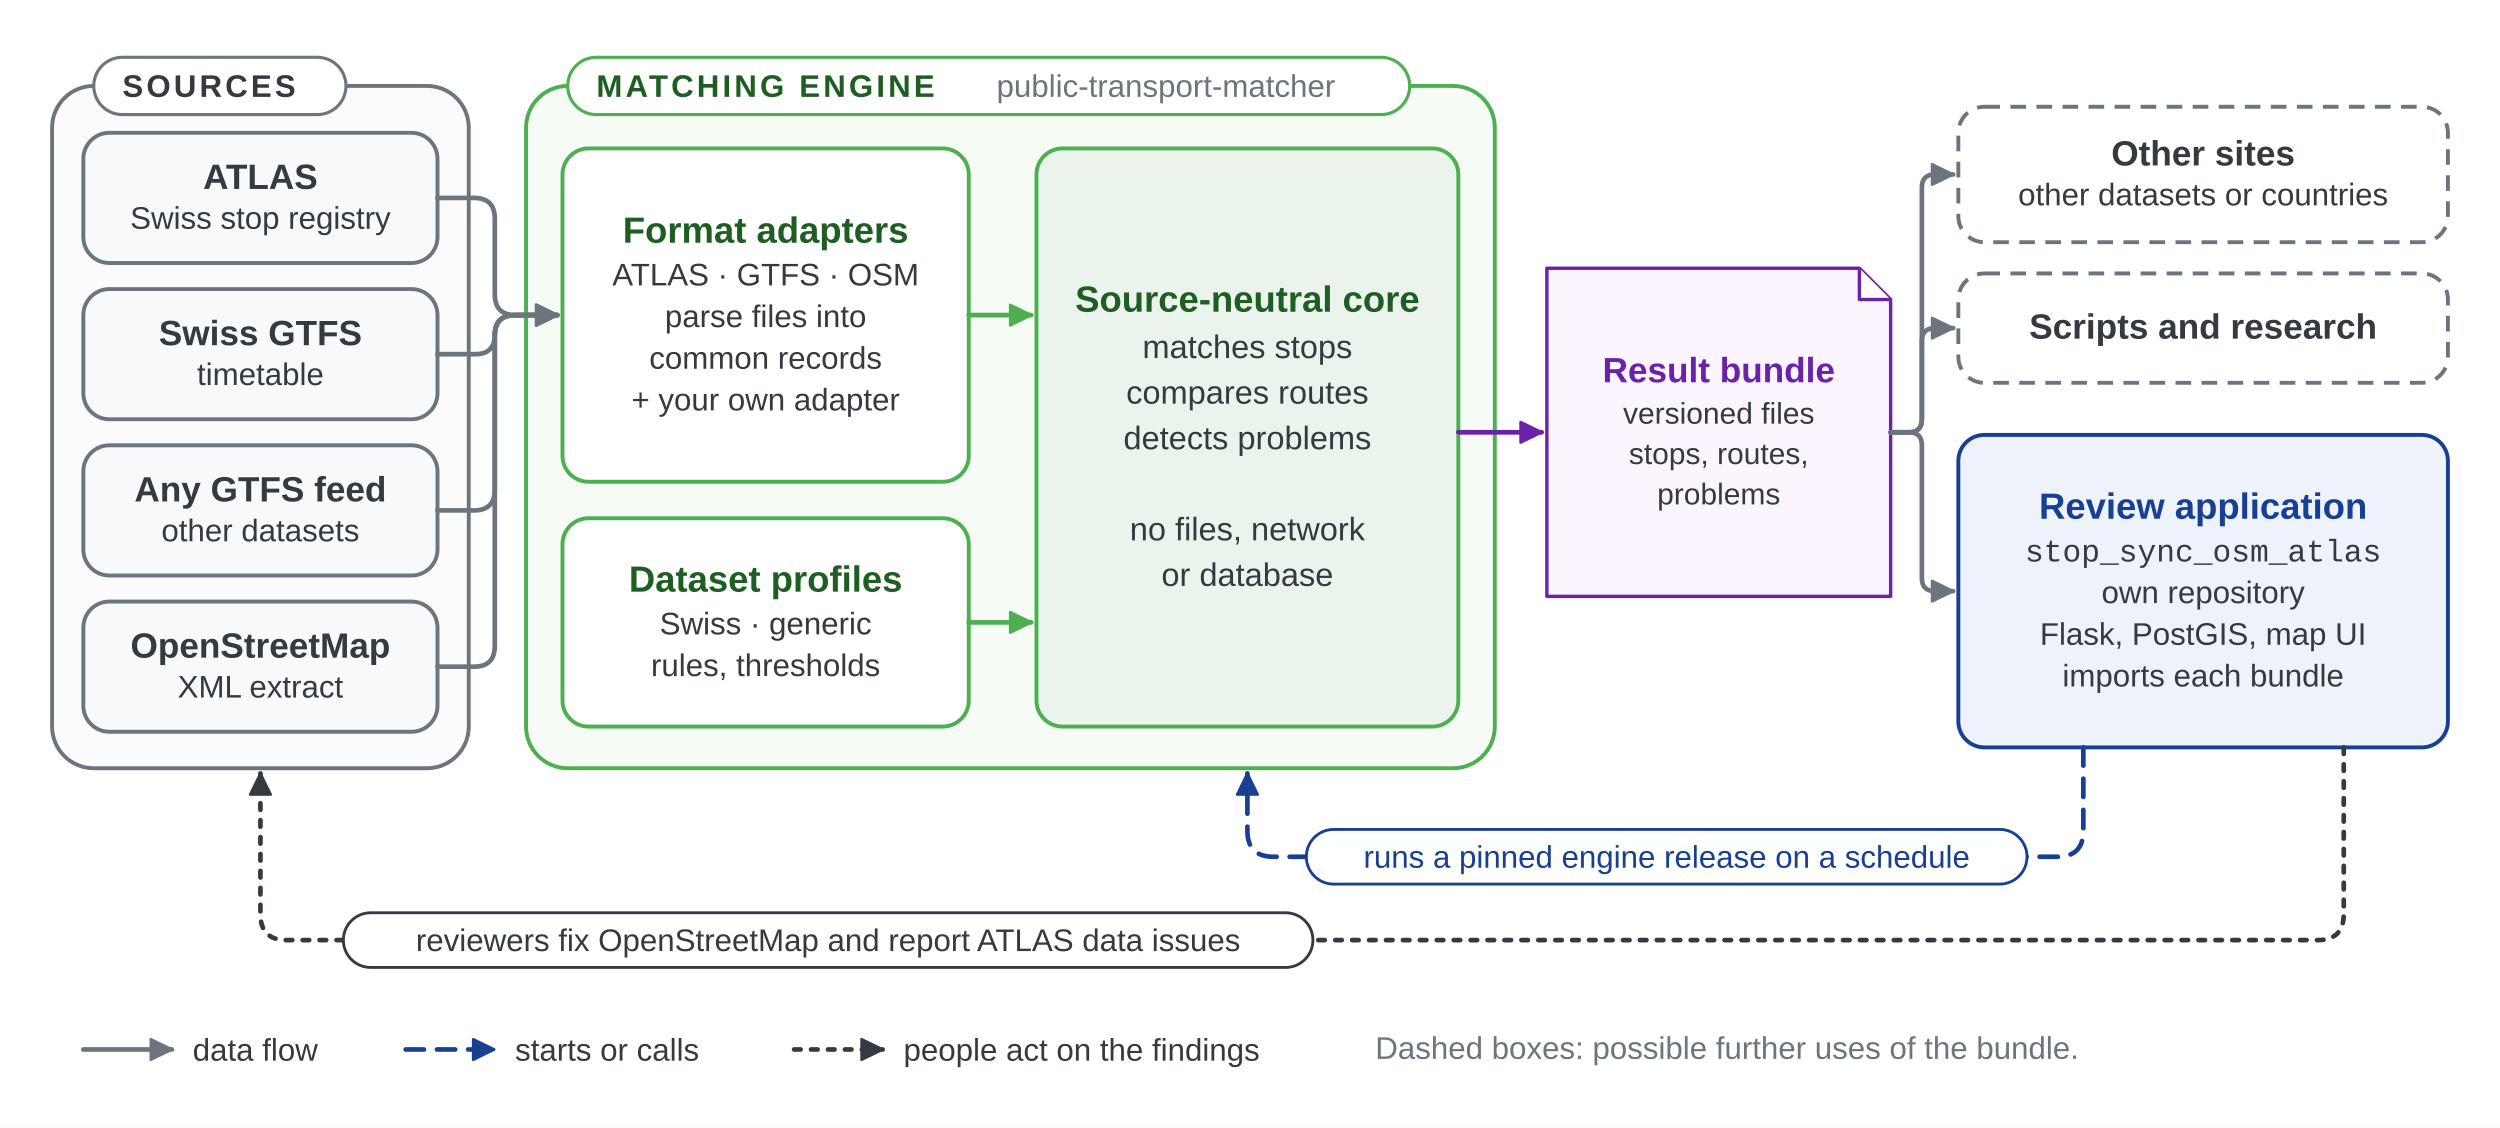
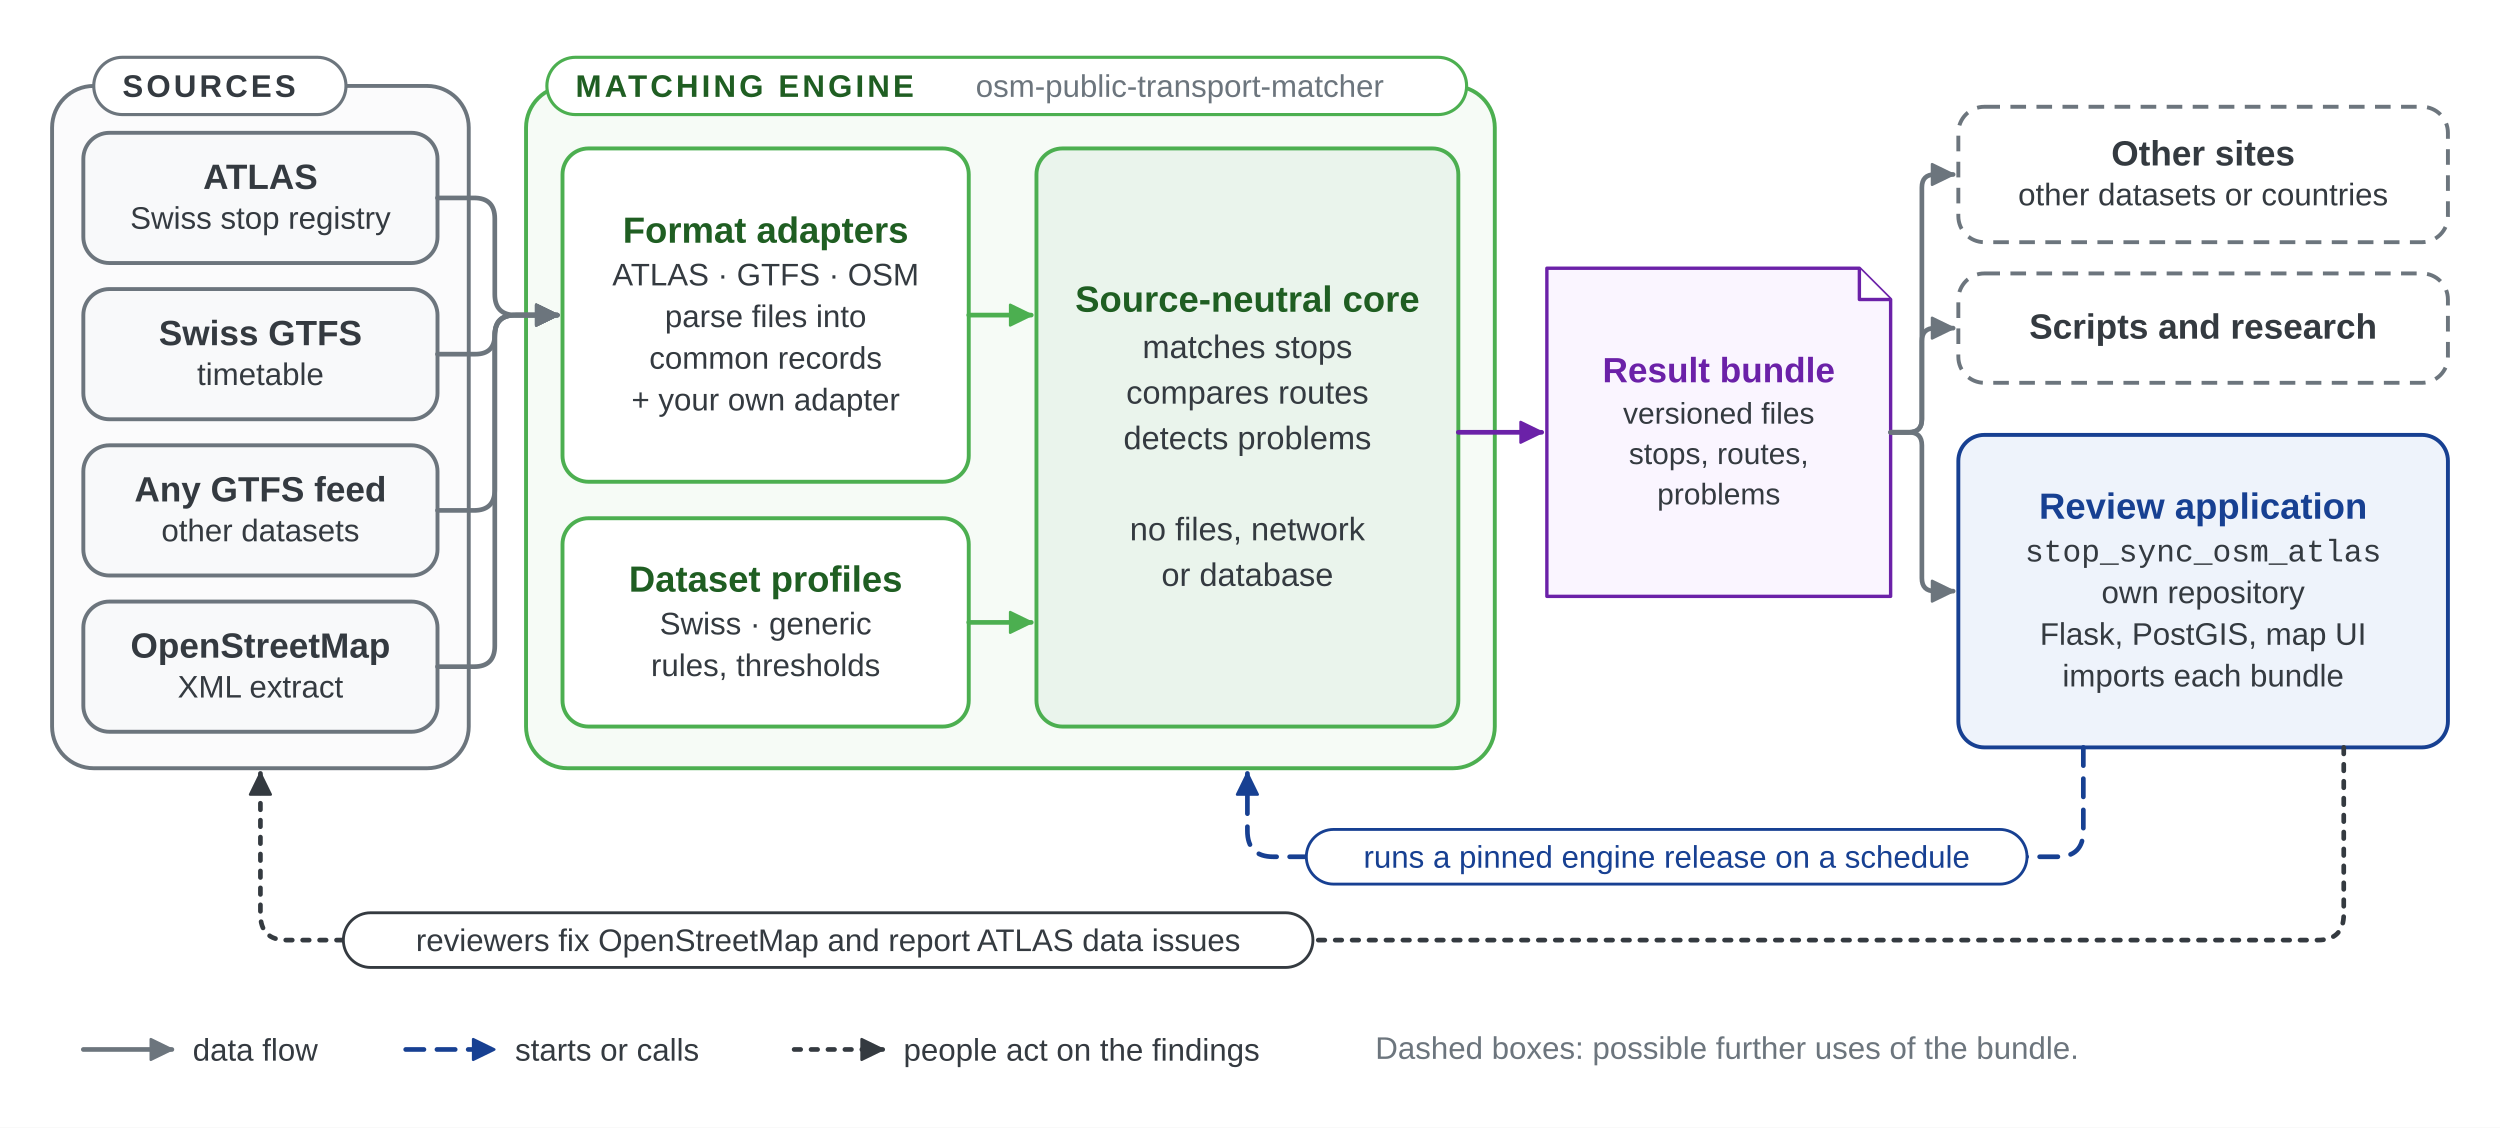
<svg xmlns="http://www.w3.org/2000/svg" viewBox="0 71 960 433" width="960" height="433" role="img" aria-labelledby="diagram-title diagram-desc">
  <rect x="0" y="71" width="960" height="433" fill="#ffffff" />
  <g>
    <rect x="20" y="104" width="160" height="262" rx="16" fill="#fbfbfc" stroke="#6c757d" stroke-width="1.5" />
    <rect x="36" y="93" width="96.86" height="22" rx="11" fill="#ffffff" stroke="#6c757d" stroke-width="1.2" />
    <text x="47" y="108.2" font-family="'Segoe UI', system-ui, -apple-system, 'Helvetica Neue', Arial, sans-serif" font-size="12" fill="#343a40" font-weight="600" letter-spacing="1.2">SOURCES</text>
  </g>
  <g>
    <rect x="32" y="122" width="136" height="50" rx="10" fill="#f8f9fa" stroke="#6c757d" stroke-width="1.5" />
    <text x="100" y="143.55" font-family="'Segoe UI', system-ui, -apple-system, 'Helvetica Neue', Arial, sans-serif" font-size="13.5" fill="#343a40" font-weight="600" text-anchor="middle">ATLAS</text>
    <text x="100" y="158.85" font-family="'Segoe UI', system-ui, -apple-system, 'Helvetica Neue', Arial, sans-serif" font-size="12" fill="#343a40" text-anchor="middle">Swiss stop registry</text>
  </g>
  <g>
    <rect x="32" y="182" width="136" height="50" rx="10" fill="#f8f9fa" stroke="#6c757d" stroke-width="1.5" />
    <text x="100" y="203.55" font-family="'Segoe UI', system-ui, -apple-system, 'Helvetica Neue', Arial, sans-serif" font-size="13.5" fill="#343a40" font-weight="600" text-anchor="middle">Swiss GTFS</text>
    <text x="100" y="218.85" font-family="'Segoe UI', system-ui, -apple-system, 'Helvetica Neue', Arial, sans-serif" font-size="12" fill="#343a40" text-anchor="middle">timetable</text>
  </g>
  <g>
    <rect x="32" y="242" width="136" height="50" rx="10" fill="#f8f9fa" stroke="#6c757d" stroke-width="1.5" />
    <text x="100" y="263.55" font-family="'Segoe UI', system-ui, -apple-system, 'Helvetica Neue', Arial, sans-serif" font-size="13.5" fill="#343a40" font-weight="600" text-anchor="middle">Any GTFS feed</text>
    <text x="100" y="278.85" font-family="'Segoe UI', system-ui, -apple-system, 'Helvetica Neue', Arial, sans-serif" font-size="12" fill="#343a40" text-anchor="middle">other datasets</text>
  </g>
  <g>
    <rect x="32" y="302" width="136" height="50" rx="10" fill="#f8f9fa" stroke="#6c757d" stroke-width="1.5" />
    <text x="100" y="323.55" font-family="'Segoe UI', system-ui, -apple-system, 'Helvetica Neue', Arial, sans-serif" font-size="13.5" fill="#343a40" font-weight="600" text-anchor="middle">OpenStreetMap</text>
    <text x="100" y="338.85" font-family="'Segoe UI', system-ui, -apple-system, 'Helvetica Neue', Arial, sans-serif" font-size="12" fill="#343a40" text-anchor="middle">XML extract</text>
  </g>
  <g>
    <rect x="202" y="104" width="372" height="262" rx="16" fill="#f6fbf6" stroke="#4caf50" stroke-width="1.5" />
-     <rect x="218" y="93" width="323.32" height="22" rx="11" fill="#ffffff" stroke="#4caf50" stroke-width="1.2" />
-     <text x="229" y="108.2" font-family="'Segoe UI', system-ui, -apple-system, 'Helvetica Neue', Arial, sans-serif" font-size="12" fill="#1f5e22" font-weight="600" letter-spacing="1.2">MATCHING ENGINE</text>
-     <text x="382.68" y="108.2" font-family="'Segoe UI', system-ui, -apple-system, 'Helvetica Neue', Arial, sans-serif" font-size="12" fill="#6c757d">public-transport-matcher</text>
+     <rect x="210" y="93" width="353.18" height="22" rx="11" fill="#ffffff" stroke="#4caf50" stroke-width="1.2" />
+     <text x="221" y="108.2" font-family="'Segoe UI', system-ui, -apple-system, 'Helvetica Neue', Arial, sans-serif" font-size="12" fill="#1f5e22" font-weight="600" letter-spacing="1.2">MATCHING ENGINE</text>
+     <a href="https://github.com/openTdataCH/osm-public-transport-matcher" target="_blank">
+       <text x="374.68" y="108.2" font-family="'Segoe UI', system-ui, -apple-system, 'Helvetica Neue', Arial, sans-serif" font-size="12" fill="#6c757d">osm-public-transport-matcher</text>
+     </a>
  </g>
  <g>
    <rect x="216" y="128" width="156" height="128" rx="10" fill="#ffffff" stroke="#4caf50" stroke-width="1.5" />
    <text x="294" y="164.2" font-family="'Segoe UI', system-ui, -apple-system, 'Helvetica Neue', Arial, sans-serif" font-size="14" fill="#1f5e22" font-weight="600" text-anchor="middle">Format adapters</text>
    <text x="294" y="180.6" font-family="'Segoe UI', system-ui, -apple-system, 'Helvetica Neue', Arial, sans-serif" font-size="12" fill="#343a40" text-anchor="middle">ATLAS · GTFS · OSM</text>
    <text x="294" y="196.6" font-family="'Segoe UI', system-ui, -apple-system, 'Helvetica Neue', Arial, sans-serif" font-size="12" fill="#343a40" text-anchor="middle">parse files into</text>
    <text x="294" y="212.6" font-family="'Segoe UI', system-ui, -apple-system, 'Helvetica Neue', Arial, sans-serif" font-size="12" fill="#343a40" text-anchor="middle">common records</text>
    <text x="294" y="228.6" font-family="'Segoe UI', system-ui, -apple-system, 'Helvetica Neue', Arial, sans-serif" font-size="12" fill="#343a40" text-anchor="middle">+ your own adapter</text>
  </g>
  <g>
    <rect x="216" y="270" width="156" height="80" rx="10" fill="#ffffff" stroke="#4caf50" stroke-width="1.5" />
    <text x="294" y="298.2" font-family="'Segoe UI', system-ui, -apple-system, 'Helvetica Neue', Arial, sans-serif" font-size="14" fill="#1f5e22" font-weight="600" text-anchor="middle">Dataset profiles</text>
    <text x="294" y="314.6" font-family="'Segoe UI', system-ui, -apple-system, 'Helvetica Neue', Arial, sans-serif" font-size="12" fill="#343a40" text-anchor="middle">Swiss · generic</text>
    <text x="294" y="330.6" font-family="'Segoe UI', system-ui, -apple-system, 'Helvetica Neue', Arial, sans-serif" font-size="12" fill="#343a40" text-anchor="middle">rules, thresholds</text>
  </g>
  <g>
    <rect x="398" y="128" width="162" height="222" rx="10" fill="#eaf4ec" stroke="#4caf50" stroke-width="1.5" />
    <text x="479" y="190.7" font-family="'Segoe UI', system-ui, -apple-system, 'Helvetica Neue', Arial, sans-serif" font-size="14" fill="#1f5e22" font-weight="600" text-anchor="middle">Source-neutral core</text>
    <text x="479" y="208.5" font-family="'Segoe UI', system-ui, -apple-system, 'Helvetica Neue', Arial, sans-serif" font-size="12.5" fill="#343a40" text-anchor="middle">matches stops</text>
    <text x="479" y="226" font-family="'Segoe UI', system-ui, -apple-system, 'Helvetica Neue', Arial, sans-serif" font-size="12.5" fill="#343a40" text-anchor="middle">compares routes</text>
    <text x="479" y="243.5" font-family="'Segoe UI', system-ui, -apple-system, 'Helvetica Neue', Arial, sans-serif" font-size="12.5" fill="#343a40" text-anchor="middle">detects problems</text>
    <text x="479" y="261" font-family="'Segoe UI', system-ui, -apple-system, 'Helvetica Neue', Arial, sans-serif" font-size="12.5" fill="#343a40" text-anchor="middle" />
    <text x="479" y="278.5" font-family="'Segoe UI', system-ui, -apple-system, 'Helvetica Neue', Arial, sans-serif" font-size="12.5" fill="#343a40" text-anchor="middle">no files, network</text>
    <text x="479" y="296" font-family="'Segoe UI', system-ui, -apple-system, 'Helvetica Neue', Arial, sans-serif" font-size="12.5" fill="#343a40" text-anchor="middle">or database</text>
  </g>
  <g>
    <path d="M168 147 L182 147 Q190 147 190 155 L190 184 Q190 192 198 192 L214 192" fill="none" stroke="#6c757d" stroke-width="1.8" stroke-linecap="round" stroke-linejoin="round" />
    <path d="M205.91 195.95 L214 192 L205.91 188.05 Z" fill="#6c757d" stroke="#6c757d" stroke-width="1" stroke-linejoin="round" />
  </g>
  <g>
    <path d="M168 207 L182.5 207 Q190 207 190 199.5 L190 199.5 Q190 192 197.5 192 L214 192" fill="none" stroke="#6c757d" stroke-width="1.8" stroke-linecap="round" stroke-linejoin="round" />
    <path d="M205.91 195.95 L214 192 L205.91 188.05 Z" fill="#6c757d" stroke="#6c757d" stroke-width="1" stroke-linejoin="round" />
  </g>
  <g>
    <path d="M168 267 L182 267 Q190 267 190 259 L190 200 Q190 192 198 192 L214 192" fill="none" stroke="#6c757d" stroke-width="1.8" stroke-linecap="round" stroke-linejoin="round" />
    <path d="M205.91 195.95 L214 192 L205.91 188.05 Z" fill="#6c757d" stroke="#6c757d" stroke-width="1" stroke-linejoin="round" />
  </g>
  <g>
    <path d="M168 327 L182 327 Q190 327 190 319 L190 200 Q190 192 198 192 L214 192" fill="none" stroke="#6c757d" stroke-width="1.8" stroke-linecap="round" stroke-linejoin="round" />
    <path d="M205.91 195.95 L214 192 L205.91 188.05 Z" fill="#6c757d" stroke="#6c757d" stroke-width="1" stroke-linejoin="round" />
  </g>
  <g>
    <path d="M372 192 L396 192" fill="none" stroke="#4caf50" stroke-width="1.8" stroke-linecap="round" stroke-linejoin="round" />
    <path d="M387.91 195.95 L396 192 L387.91 188.05 Z" fill="#4caf50" stroke="#4caf50" stroke-width="1" stroke-linejoin="round" />
  </g>
  <g>
    <path d="M372 310 L396 310" fill="none" stroke="#4caf50" stroke-width="1.8" stroke-linecap="round" stroke-linejoin="round" />
    <path d="M387.91 313.95 L396 310 L387.91 306.05 Z" fill="#4caf50" stroke="#4caf50" stroke-width="1" stroke-linejoin="round" />
  </g>
  <g>
    <path d="M594 174 L714 174 L726 186 L726 300 L594 300 Z" fill="#faf5ff" stroke="#6b21a8" stroke-width="1.3" stroke-linejoin="round" />
    <path d="M714 174 L714 186 L726 186" fill="#ffffff" stroke="#6b21a8" stroke-width="1.3" stroke-linejoin="round" />
    <text x="660" y="217.8" font-family="'Segoe UI', system-ui, -apple-system, 'Helvetica Neue', Arial, sans-serif" font-size="13.5" fill="#6b21a8" font-weight="600" text-anchor="middle">Result bundle</text>
    <text x="660" y="233.7" font-family="'Segoe UI', system-ui, -apple-system, 'Helvetica Neue', Arial, sans-serif" font-size="11.5" fill="#343a40" text-anchor="middle">versioned files</text>
    <text x="660" y="249.2" font-family="'Segoe UI', system-ui, -apple-system, 'Helvetica Neue', Arial, sans-serif" font-size="11.5" fill="#343a40" text-anchor="middle">stops, routes,</text>
    <text x="660" y="264.7" font-family="'Segoe UI', system-ui, -apple-system, 'Helvetica Neue', Arial, sans-serif" font-size="11.5" fill="#343a40" text-anchor="middle">problems</text>
  </g>
  <g>
    <path d="M560 237 L592 237" fill="none" stroke="#6b21a8" stroke-width="1.8" stroke-linecap="round" stroke-linejoin="round" />
    <path d="M583.91 240.95 L592 237 L583.91 233.05 Z" fill="#6b21a8" stroke="#6b21a8" stroke-width="1" stroke-linejoin="round" />
  </g>
  <g>
    <rect x="752" y="112" width="188" height="52" rx="10" fill="#ffffff" stroke="#6c757d" stroke-width="1.5" stroke-dasharray="6 4" />
    <text x="846" y="134.55" font-family="'Segoe UI', system-ui, -apple-system, 'Helvetica Neue', Arial, sans-serif" font-size="13.5" fill="#343a40" font-weight="600" text-anchor="middle">Other sites</text>
    <text x="846" y="149.85" font-family="'Segoe UI', system-ui, -apple-system, 'Helvetica Neue', Arial, sans-serif" font-size="12" fill="#343a40" text-anchor="middle">other datasets or countries</text>
  </g>
  <g>
    <rect x="752" y="176" width="188" height="42" rx="10" fill="#ffffff" stroke="#6c757d" stroke-width="1.5" stroke-dasharray="6 4" />
    <text x="846" y="201.05" font-family="'Segoe UI', system-ui, -apple-system, 'Helvetica Neue', Arial, sans-serif" font-size="13.5" fill="#343a40" font-weight="600" text-anchor="middle">Scripts and research</text>
  </g>
-   <g>
-     <rect x="752" y="238" width="188" height="120" rx="10" fill="#eef3fb" stroke="#174092" stroke-width="1.5" />
-     <text x="846" y="270.2" font-family="'Segoe UI', system-ui, -apple-system, 'Helvetica Neue', Arial, sans-serif" font-size="14" fill="#174092" font-weight="600" text-anchor="middle">Review application</text>
-     <text x="846" y="286.6" font-family="'SFMono-Regular', Consolas, 'Liberation Mono', Menlo, monospace" font-size="12" fill="#343a40" text-anchor="middle">stop_sync_osm_atlas</text>
-     <text x="846" y="302.6" font-family="'Segoe UI', system-ui, -apple-system, 'Helvetica Neue', Arial, sans-serif" font-size="12" fill="#343a40" text-anchor="middle">own repository</text>
-     <text x="846" y="318.6" font-family="'Segoe UI', system-ui, -apple-system, 'Helvetica Neue', Arial, sans-serif" font-size="12" fill="#343a40" text-anchor="middle">Flask, PostGIS, map UI</text>
-     <text x="846" y="334.6" font-family="'Segoe UI', system-ui, -apple-system, 'Helvetica Neue', Arial, sans-serif" font-size="12" fill="#343a40" text-anchor="middle">imports each bundle</text>
-   </g>
+   <a href="https://github.com/openTdataCH/stop_sync_osm_atlas" target="_blank">
+     <g>
+       <rect x="752" y="238" width="188" height="120" rx="10" fill="#eef3fb" stroke="#174092" stroke-width="1.5" />
+       <text x="846" y="270.2" font-family="'Segoe UI', system-ui, -apple-system, 'Helvetica Neue', Arial, sans-serif" font-size="14" fill="#174092" font-weight="600" text-anchor="middle">Review application</text>
+       <text x="846" y="286.6" font-family="'SFMono-Regular', Consolas, 'Liberation Mono', Menlo, monospace" font-size="12" fill="#343a40" text-anchor="middle">stop_sync_osm_atlas</text>
+       <text x="846" y="302.6" font-family="'Segoe UI', system-ui, -apple-system, 'Helvetica Neue', Arial, sans-serif" font-size="12" fill="#343a40" text-anchor="middle">own repository</text>
+       <text x="846" y="318.6" font-family="'Segoe UI', system-ui, -apple-system, 'Helvetica Neue', Arial, sans-serif" font-size="12" fill="#343a40" text-anchor="middle">Flask, PostGIS, map UI</text>
+       <text x="846" y="334.6" font-family="'Segoe UI', system-ui, -apple-system, 'Helvetica Neue', Arial, sans-serif" font-size="12" fill="#343a40" text-anchor="middle">imports each bundle</text>
+     </g>
+   </a>
  <g>
    <path d="M726 237 L733 237 Q738 237 738 232 L738 143 Q738 138 743 138 L750 138" fill="none" stroke="#6c757d" stroke-width="1.8" stroke-linecap="round" stroke-linejoin="round" />
    <path d="M741.91 141.95 L750 138 L741.91 134.05 Z" fill="#6c757d" stroke="#6c757d" stroke-width="1" stroke-linejoin="round" />
  </g>
  <g>
    <path d="M726 237 L733 237 Q738 237 738 232 L738 202 Q738 197 743 197 L750 197" fill="none" stroke="#6c757d" stroke-width="1.8" stroke-linecap="round" stroke-linejoin="round" />
    <path d="M741.91 200.95 L750 197 L741.91 193.05 Z" fill="#6c757d" stroke="#6c757d" stroke-width="1" stroke-linejoin="round" />
  </g>
  <g>
    <path d="M726 237 L733 237 Q738 237 738 242 L738 293 Q738 298 743 298 L750 298" fill="none" stroke="#6c757d" stroke-width="1.8" stroke-linecap="round" stroke-linejoin="round" />
    <path d="M741.91 301.95 L750 298 L741.91 294.05 Z" fill="#6c757d" stroke="#6c757d" stroke-width="1" stroke-linejoin="round" />
  </g>
  <g>
    <path d="M800 358 L800 390 Q800 400 790 400 L489 400 Q479 400 479 390 L479 368" fill="none" stroke="#174092" stroke-width="1.8" stroke-linecap="round" stroke-linejoin="round" stroke-dasharray="7 5" />
    <path d="M482.95 376.09 L479 368 L475.05 376.09 Z" fill="#174092" stroke="#174092" stroke-width="1" stroke-linejoin="round" />
    <g>
      <rect x="501.63" y="389.5" width="276.74" height="21" rx="10.5" fill="#ffffff" stroke="#174092" stroke-width="1.1" />
      <text x="640" y="404.2" font-family="'Segoe UI', system-ui, -apple-system, 'Helvetica Neue', Arial, sans-serif" font-size="12" fill="#174092" text-anchor="middle">runs a pinned engine release on a schedule</text>
    </g>
  </g>
  <g>
    <path d="M900 358 L900 422 Q900 432 890 432 L110 432 Q100 432 100 422 L100 368" fill="none" stroke="#343a40" stroke-width="1.8" stroke-linecap="round" stroke-linejoin="round" stroke-dasharray="2.5 4" />
    <path d="M103.95 376.09 L100 368 L96.05 376.09 Z" fill="#343a40" stroke="#343a40" stroke-width="1" stroke-linejoin="round" />
    <g>
      <rect x="131.85" y="421.5" width="372.31" height="21" rx="10.5" fill="#ffffff" stroke="#343a40" stroke-width="1.1" />
      <text x="318" y="436.2" font-family="'Segoe UI', system-ui, -apple-system, 'Helvetica Neue', Arial, sans-serif" font-size="12" fill="#343a40" text-anchor="middle">reviewers fix OpenStreetMap and report ATLAS data issues</text>
    </g>
  </g>
  <g>
    <g>
      <path d="M32 474 L66 474" fill="none" stroke="#6c757d" stroke-width="1.8" stroke-linecap="round" stroke-linejoin="round" />
      <path d="M57.91 477.95 L66 474 L57.91 470.05 Z" fill="#6c757d" stroke="#6c757d" stroke-width="1" stroke-linejoin="round" />
    </g>
    <text x="74" y="478.3" font-family="'Segoe UI', system-ui, -apple-system, 'Helvetica Neue', Arial, sans-serif" font-size="12" fill="#343a40">data flow</text>
    <g>
      <path d="M155.79 474 L189.79 474" fill="none" stroke="#174092" stroke-width="1.8" stroke-linecap="round" stroke-linejoin="round" stroke-dasharray="7 5" />
      <path d="M181.7 477.95 L189.79 474 L181.7 470.05 Z" fill="#174092" stroke="#174092" stroke-width="1" stroke-linejoin="round" />
    </g>
    <text x="197.79" y="478.3" font-family="'Segoe UI', system-ui, -apple-system, 'Helvetica Neue', Arial, sans-serif" font-size="12" fill="#343a40">starts or calls</text>
    <g>
      <path d="M304.95 474 L338.95 474" fill="none" stroke="#343a40" stroke-width="1.8" stroke-linecap="round" stroke-linejoin="round" stroke-dasharray="2.5 4" />
      <path d="M330.86 477.95 L338.95 474 L330.86 470.05 Z" fill="#343a40" stroke="#343a40" stroke-width="1" stroke-linejoin="round" />
    </g>
    <text x="346.95" y="478.3" font-family="'Segoe UI', system-ui, -apple-system, 'Helvetica Neue', Arial, sans-serif" font-size="12" fill="#343a40">people act on the findings</text>
  </g>
  <text x="528.11" y="477.6" font-family="'Segoe UI', system-ui, -apple-system, 'Helvetica Neue', Arial, sans-serif" font-size="12" fill="#6c757d">Dashed boxes: possible further uses of the bundle.</text>
</svg>
